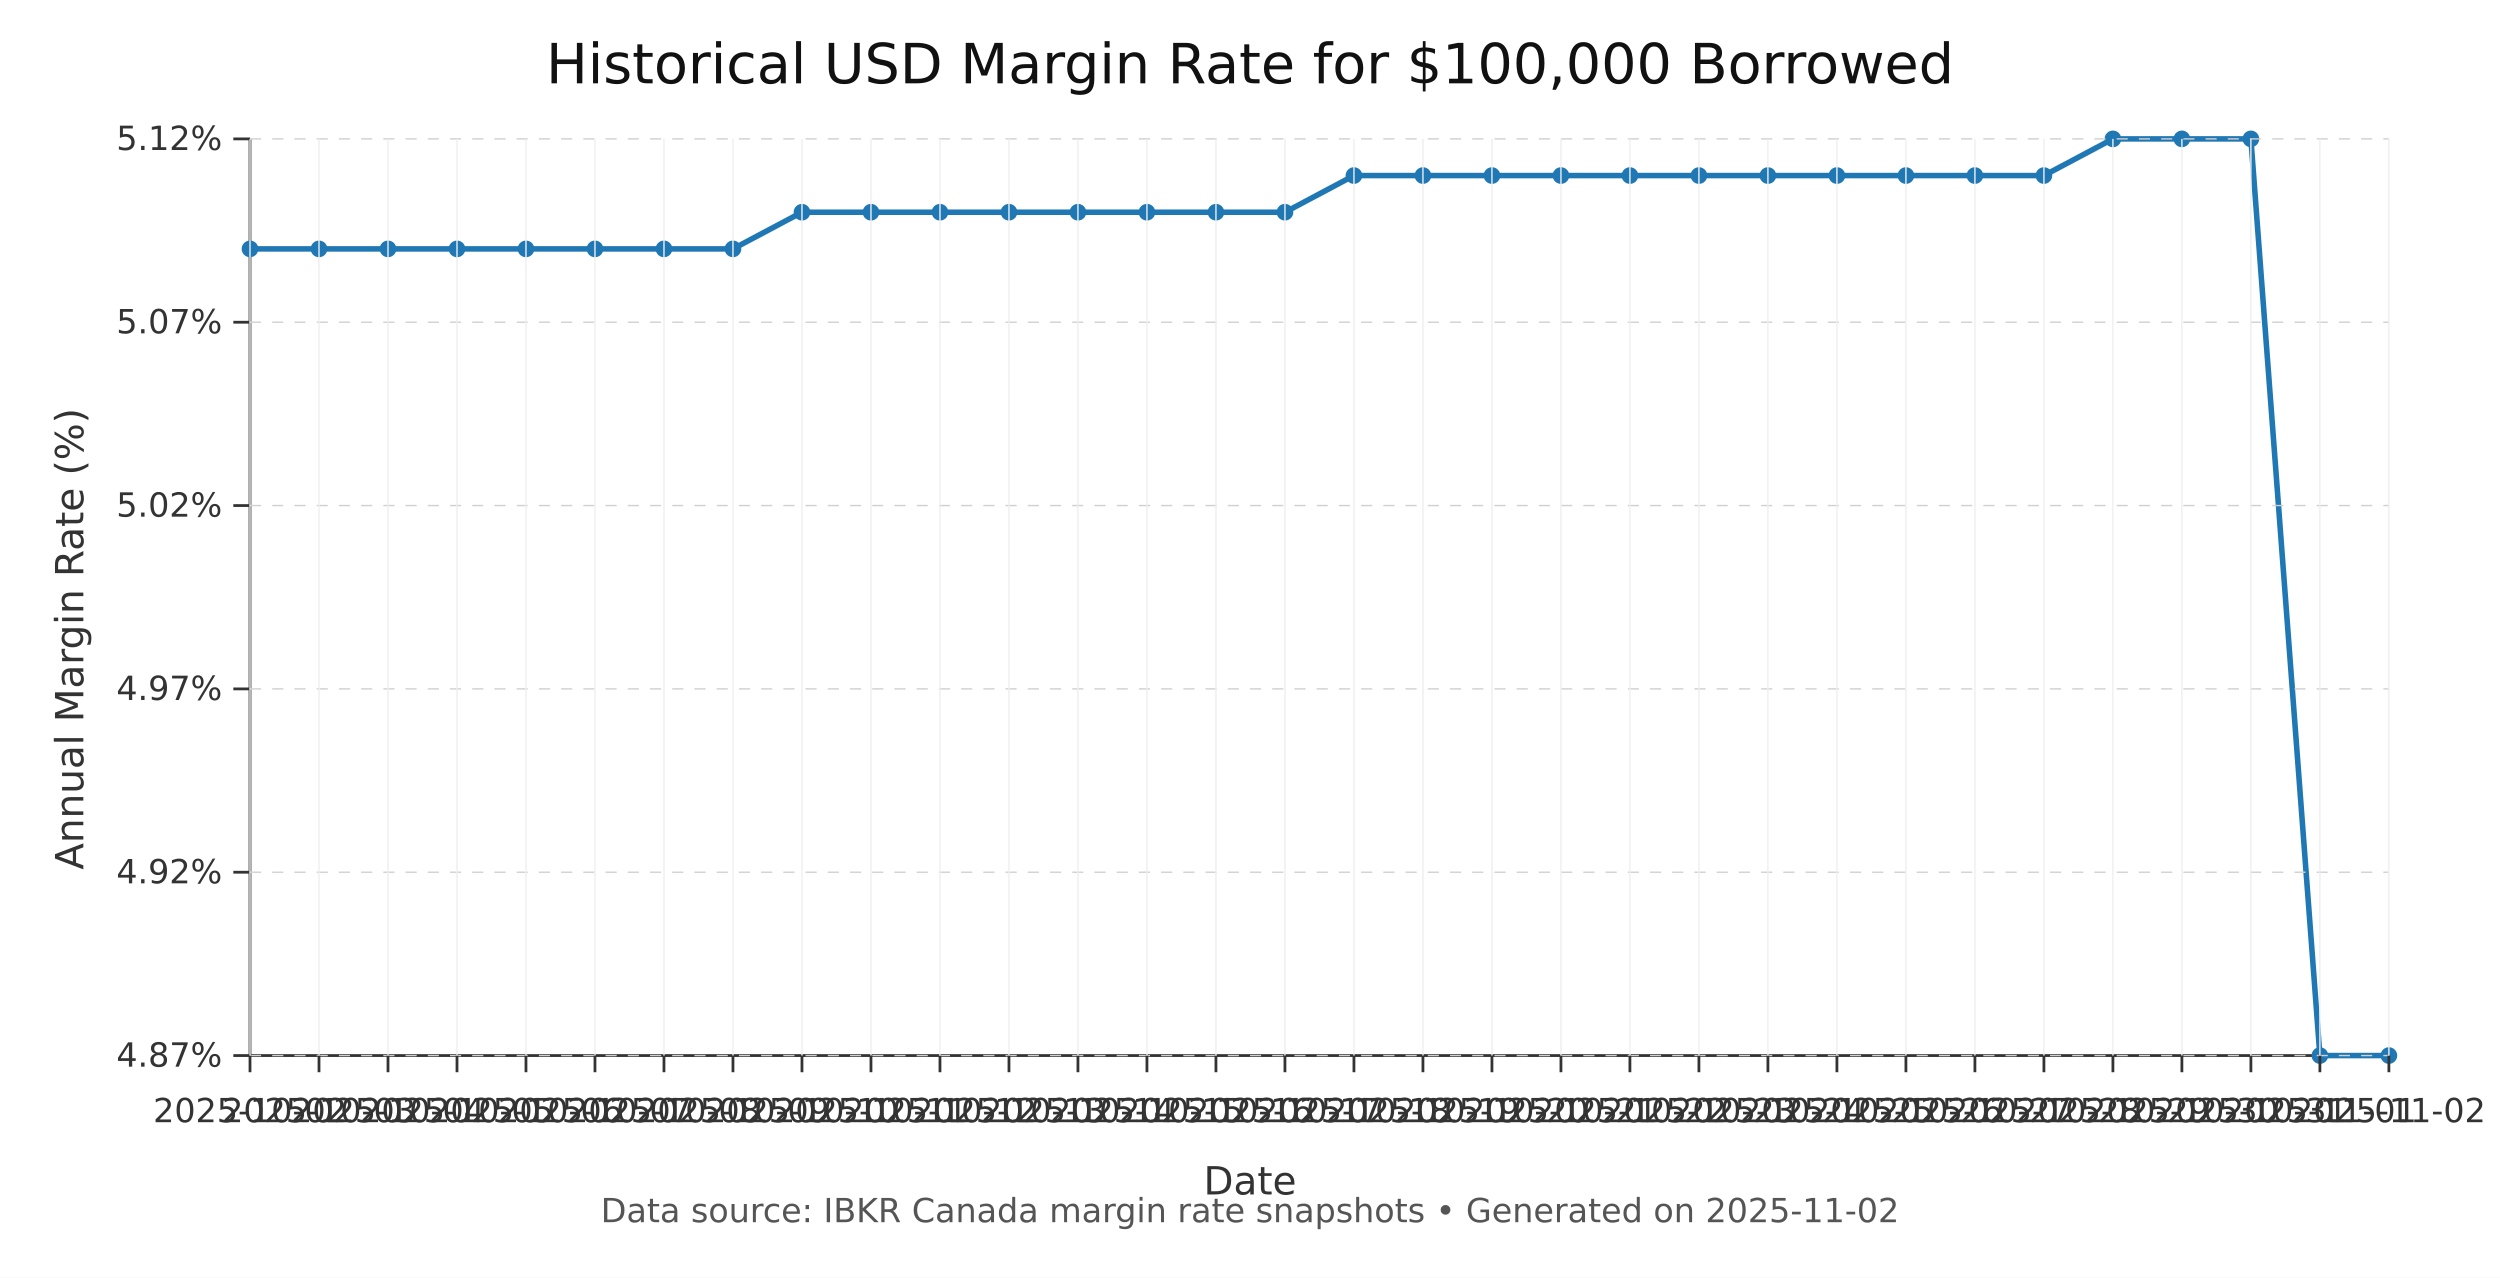
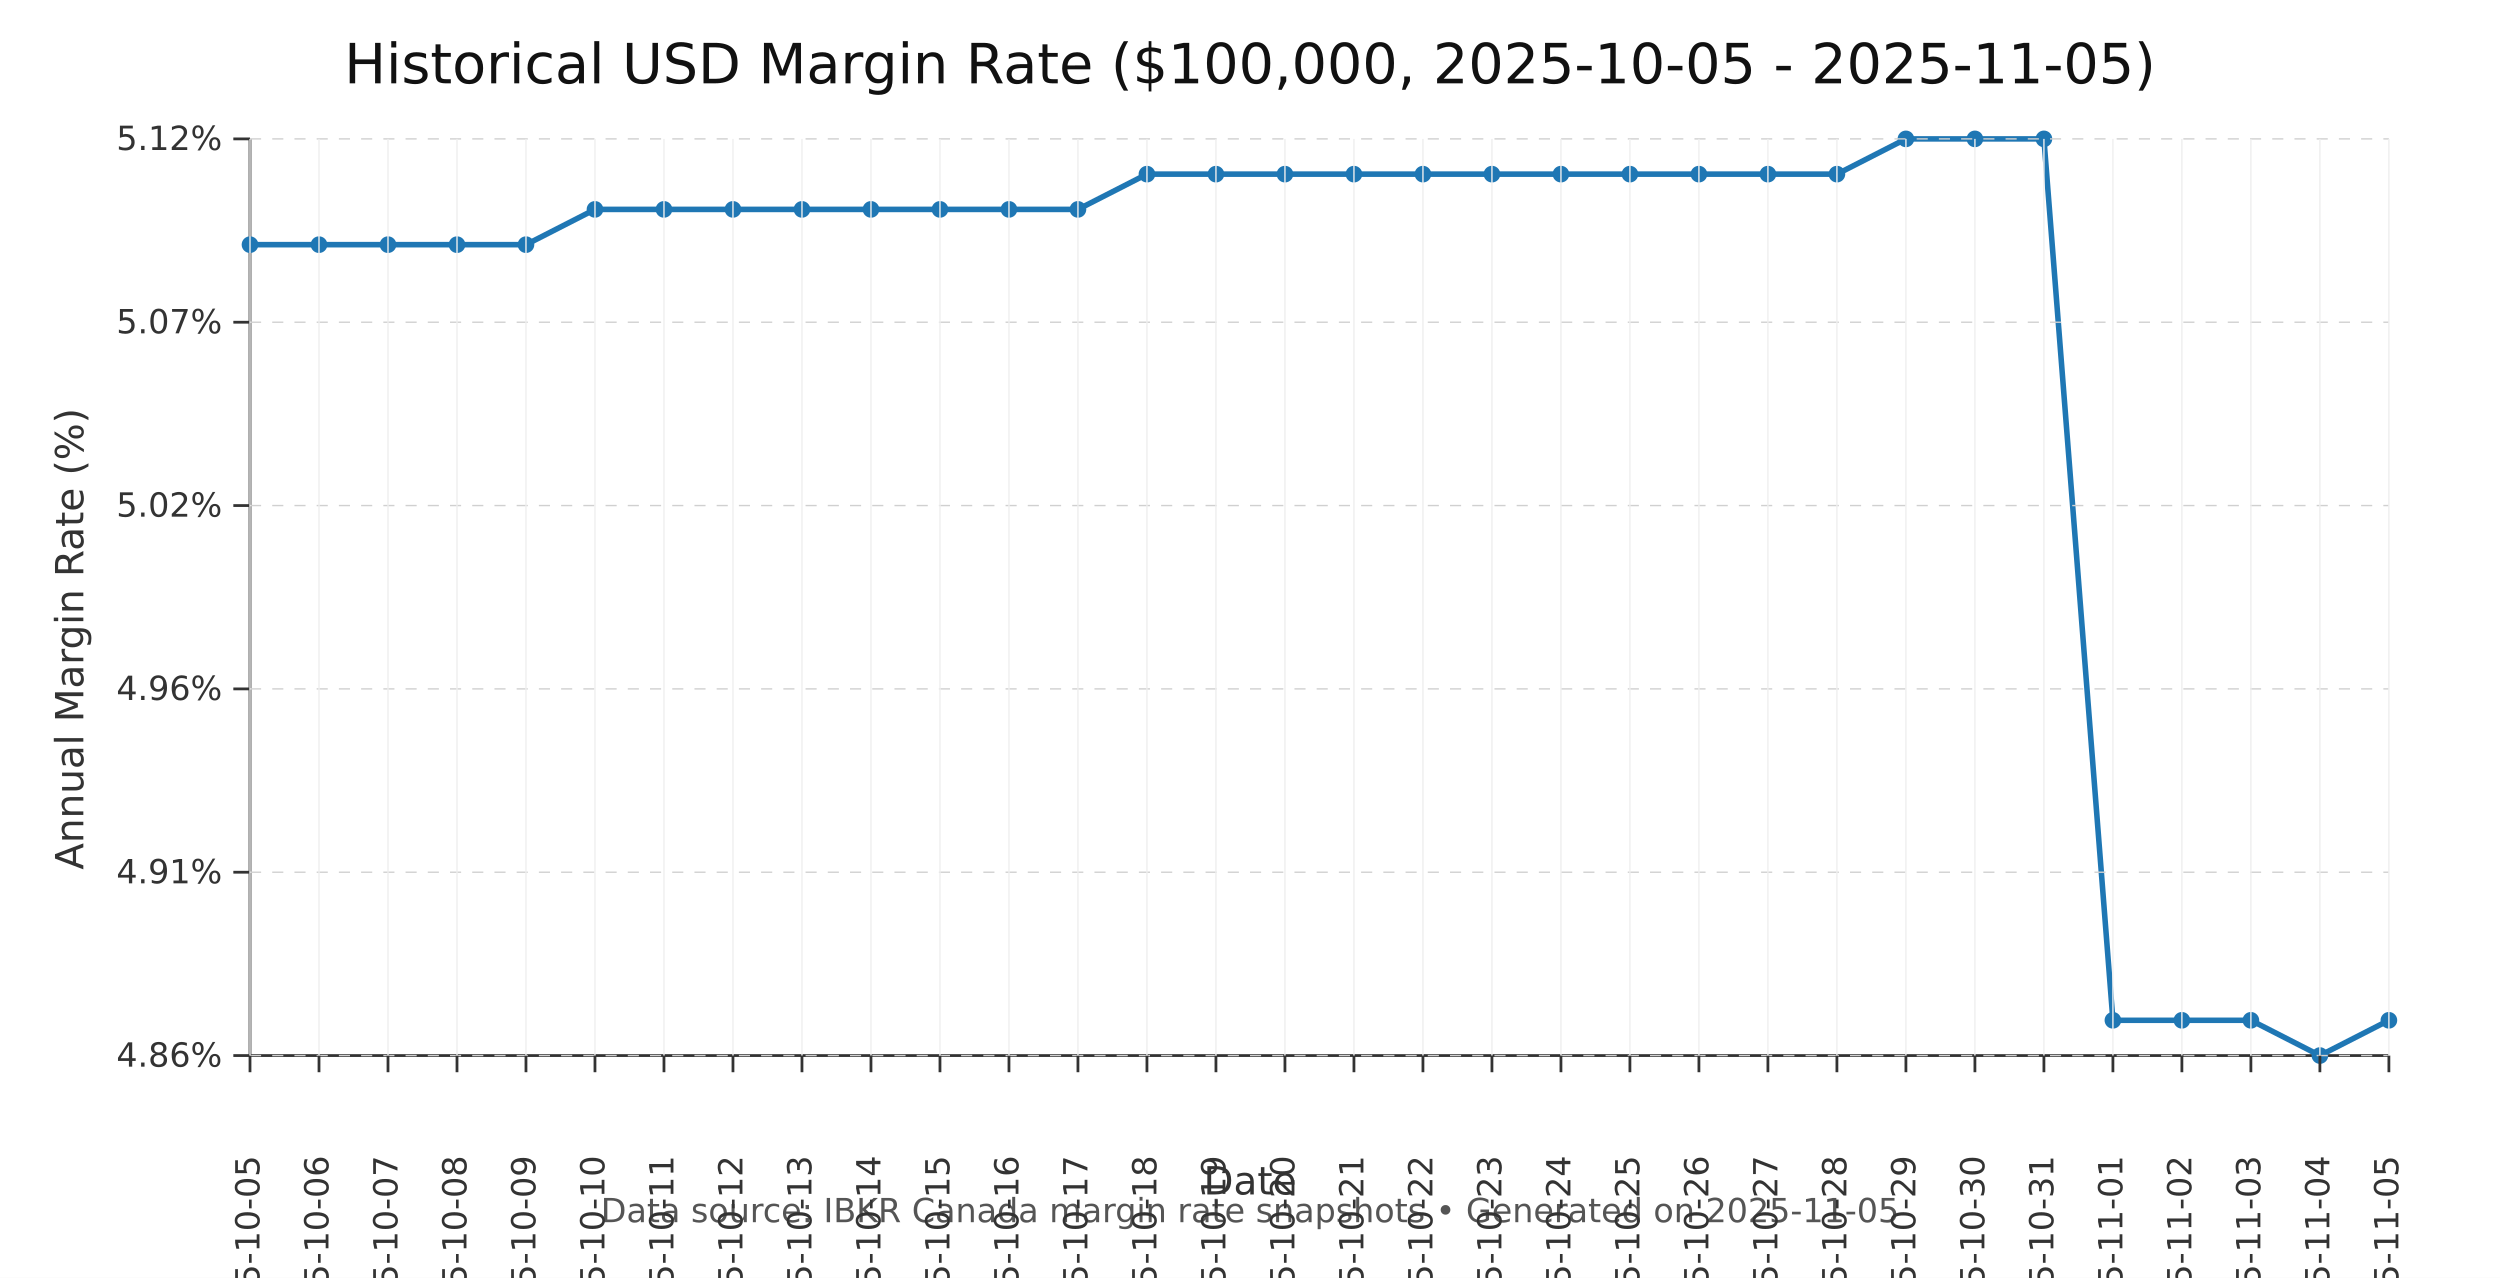
<svg xmlns="http://www.w3.org/2000/svg" viewBox="0 0 900 460">
  <style>
        text { font-family: 'DejaVu Sans', Arial, sans-serif; }
    </style>
  <rect x="0" y="0" width="900" height="460" fill="white" />
-   <text x="450.0" y="30" text-anchor="middle" font-size="20" fill="#111">Historical USD Margin Rate for $100,000 Borrowed</text>
+   <text x="450.0" y="30" text-anchor="middle" font-size="20" fill="#111">Historical USD Margin Rate ($100,000, 2025-10-05 - 2025-11-05)</text>
+   <text x="450.0" y="430" text-anchor="middle" font-size="14" fill="#333">Date</text>
+   <text x="30" y="230.0" text-anchor="middle" font-size="14" fill="#333" transform="rotate(-90 30 230.0)">Annual Margin Rate (%)</text>
+   <text x="450.0" y="440" text-anchor="middle" font-size="12" fill="#555">Data source: IBKR Canada margin rate snapshots • Generated on 2025-11-05</text>
  <line x1="90" y1="380" x2="860" y2="380" stroke="#333" stroke-width="1" />
  <line x1="90" y1="50" x2="90" y2="380" stroke="#333" stroke-width="1" />
-   <polyline fill="none" stroke="#1f77b4" stroke-width="2" points="90.00,89.60 114.84,89.60 139.68,89.60 164.52,89.60 189.35,89.60 214.19,89.60 239.03,89.60 263.87,89.60 288.71,76.40 313.55,76.40 338.39,76.40 363.23,76.40 388.06,76.40 412.90,76.40 437.74,76.40 462.58,76.40 487.42,63.20 512.26,63.20 537.10,63.20 561.94,63.20 586.77,63.20 611.61,63.20 636.45,63.20 661.29,63.20 686.13,63.20 710.97,63.20 735.81,63.20 760.65,50.00 785.48,50.00 810.32,50.00 835.16,380.00 860.00,380.00" />
-   <circle cx="90.00" cy="89.60" r="3" fill="#1f77b4" />
-   <circle cx="114.84" cy="89.60" r="3" fill="#1f77b4" />
-   <circle cx="139.68" cy="89.60" r="3" fill="#1f77b4" />
-   <circle cx="164.52" cy="89.60" r="3" fill="#1f77b4" />
-   <circle cx="189.35" cy="89.60" r="3" fill="#1f77b4" />
-   <circle cx="214.19" cy="89.60" r="3" fill="#1f77b4" />
-   <circle cx="239.03" cy="89.60" r="3" fill="#1f77b4" />
-   <circle cx="263.87" cy="89.60" r="3" fill="#1f77b4" />
-   <circle cx="288.71" cy="76.40" r="3" fill="#1f77b4" />
-   <circle cx="313.55" cy="76.40" r="3" fill="#1f77b4" />
-   <circle cx="338.39" cy="76.40" r="3" fill="#1f77b4" />
-   <circle cx="363.23" cy="76.40" r="3" fill="#1f77b4" />
-   <circle cx="388.06" cy="76.40" r="3" fill="#1f77b4" />
-   <circle cx="412.90" cy="76.40" r="3" fill="#1f77b4" />
-   <circle cx="437.74" cy="76.40" r="3" fill="#1f77b4" />
-   <circle cx="462.58" cy="76.40" r="3" fill="#1f77b4" />
-   <circle cx="487.42" cy="63.20" r="3" fill="#1f77b4" />
-   <circle cx="512.26" cy="63.20" r="3" fill="#1f77b4" />
-   <circle cx="537.10" cy="63.20" r="3" fill="#1f77b4" />
-   <circle cx="561.94" cy="63.20" r="3" fill="#1f77b4" />
-   <circle cx="586.77" cy="63.20" r="3" fill="#1f77b4" />
-   <circle cx="611.61" cy="63.20" r="3" fill="#1f77b4" />
-   <circle cx="636.45" cy="63.20" r="3" fill="#1f77b4" />
-   <circle cx="661.29" cy="63.20" r="3" fill="#1f77b4" />
-   <circle cx="686.13" cy="63.20" r="3" fill="#1f77b4" />
-   <circle cx="710.97" cy="63.20" r="3" fill="#1f77b4" />
-   <circle cx="735.81" cy="63.20" r="3" fill="#1f77b4" />
-   <circle cx="760.65" cy="50.00" r="3" fill="#1f77b4" />
-   <circle cx="785.48" cy="50.00" r="3" fill="#1f77b4" />
-   <circle cx="810.32" cy="50.00" r="3" fill="#1f77b4" />
+   <polyline fill="none" stroke="#1f77b4" stroke-width="2" points="90.00,88.08 114.84,88.08 139.68,88.08 164.52,88.08 189.35,88.08 214.19,75.38 239.03,75.38 263.87,75.38 288.71,75.38 313.55,75.38 338.39,75.38 363.23,75.38 388.06,75.38 412.90,62.69 437.74,62.69 462.58,62.69 487.42,62.69 512.26,62.69 537.10,62.69 561.94,62.69 586.77,62.69 611.61,62.69 636.45,62.69 661.29,62.69 686.13,50.00 710.97,50.00 735.81,50.00 760.65,367.31 785.48,367.31 810.32,367.31 835.16,380.00 860.00,367.31" />
+   <circle cx="90.00" cy="88.08" r="3" fill="#1f77b4" />
+   <circle cx="114.84" cy="88.08" r="3" fill="#1f77b4" />
+   <circle cx="139.68" cy="88.08" r="3" fill="#1f77b4" />
+   <circle cx="164.52" cy="88.08" r="3" fill="#1f77b4" />
+   <circle cx="189.35" cy="88.08" r="3" fill="#1f77b4" />
+   <circle cx="214.19" cy="75.38" r="3" fill="#1f77b4" />
+   <circle cx="239.03" cy="75.38" r="3" fill="#1f77b4" />
+   <circle cx="263.87" cy="75.38" r="3" fill="#1f77b4" />
+   <circle cx="288.71" cy="75.38" r="3" fill="#1f77b4" />
+   <circle cx="313.55" cy="75.38" r="3" fill="#1f77b4" />
+   <circle cx="338.39" cy="75.38" r="3" fill="#1f77b4" />
+   <circle cx="363.23" cy="75.38" r="3" fill="#1f77b4" />
+   <circle cx="388.06" cy="75.38" r="3" fill="#1f77b4" />
+   <circle cx="412.90" cy="62.69" r="3" fill="#1f77b4" />
+   <circle cx="437.74" cy="62.69" r="3" fill="#1f77b4" />
+   <circle cx="462.58" cy="62.69" r="3" fill="#1f77b4" />
+   <circle cx="487.42" cy="62.69" r="3" fill="#1f77b4" />
+   <circle cx="512.26" cy="62.69" r="3" fill="#1f77b4" />
+   <circle cx="537.10" cy="62.69" r="3" fill="#1f77b4" />
+   <circle cx="561.94" cy="62.69" r="3" fill="#1f77b4" />
+   <circle cx="586.77" cy="62.69" r="3" fill="#1f77b4" />
+   <circle cx="611.61" cy="62.69" r="3" fill="#1f77b4" />
+   <circle cx="636.45" cy="62.69" r="3" fill="#1f77b4" />
+   <circle cx="661.29" cy="62.69" r="3" fill="#1f77b4" />
+   <circle cx="686.13" cy="50.00" r="3" fill="#1f77b4" />
+   <circle cx="710.97" cy="50.00" r="3" fill="#1f77b4" />
+   <circle cx="735.81" cy="50.00" r="3" fill="#1f77b4" />
+   <circle cx="760.65" cy="367.31" r="3" fill="#1f77b4" />
+   <circle cx="785.48" cy="367.31" r="3" fill="#1f77b4" />
+   <circle cx="810.32" cy="367.31" r="3" fill="#1f77b4" />
  <circle cx="835.16" cy="380.00" r="3" fill="#1f77b4" />
-   <circle cx="860.00" cy="380.00" r="3" fill="#1f77b4" />
+   <circle cx="860.00" cy="367.31" r="3" fill="#1f77b4" />
  <line x1="84" y1="380.00" x2="90" y2="380.00" stroke="#333" stroke-width="1" />
-   <text x="80" y="384.00" font-size="12" text-anchor="end" fill="#333">4.87%</text>
+   <text x="80" y="384.00" font-size="12" text-anchor="end" fill="#333">4.86%</text>
  <line x1="90" y1="380.00" x2="860" y2="380.00" stroke="#d0d0d0" stroke-width="0.5" stroke-dasharray="4 4" />
  <line x1="84" y1="314.00" x2="90" y2="314.00" stroke="#333" stroke-width="1" />
-   <text x="80" y="318.00" font-size="12" text-anchor="end" fill="#333">4.92%</text>
+   <text x="80" y="318.00" font-size="12" text-anchor="end" fill="#333">4.91%</text>
  <line x1="90" y1="314.00" x2="860" y2="314.00" stroke="#d0d0d0" stroke-width="0.5" stroke-dasharray="4 4" />
  <line x1="84" y1="248.00" x2="90" y2="248.00" stroke="#333" stroke-width="1" />
-   <text x="80" y="252.00" font-size="12" text-anchor="end" fill="#333">4.97%</text>
+   <text x="80" y="252.00" font-size="12" text-anchor="end" fill="#333">4.96%</text>
  <line x1="90" y1="248.00" x2="860" y2="248.00" stroke="#d0d0d0" stroke-width="0.5" stroke-dasharray="4 4" />
  <line x1="84" y1="182.00" x2="90" y2="182.00" stroke="#333" stroke-width="1" />
  <text x="80" y="186.00" font-size="12" text-anchor="end" fill="#333">5.02%</text>
  <line x1="90" y1="182.00" x2="860" y2="182.00" stroke="#d0d0d0" stroke-width="0.5" stroke-dasharray="4 4" />
  <line x1="84" y1="116.00" x2="90" y2="116.00" stroke="#333" stroke-width="1" />
  <text x="80" y="120.00" font-size="12" text-anchor="end" fill="#333">5.07%</text>
  <line x1="90" y1="116.00" x2="860" y2="116.00" stroke="#d0d0d0" stroke-width="0.5" stroke-dasharray="4 4" />
  <line x1="84" y1="50.00" x2="90" y2="50.00" stroke="#333" stroke-width="1" />
  <text x="80" y="54.00" font-size="12" text-anchor="end" fill="#333">5.12%</text>
  <line x1="90" y1="50.00" x2="860" y2="50.00" stroke="#d0d0d0" stroke-width="0.5" stroke-dasharray="4 4" />
  <line x1="90.00" y1="380" x2="90.00" y2="386" stroke="#333" stroke-width="1" />
-   <text x="90.00" y="404" font-size="12" text-anchor="middle" fill="#333">2025-10-02</text>
+   <text x="90.00" y="416.00" font-size="12" text-anchor="end" dominant-baseline="middle" fill="#333" transform="rotate(-90 90.00 416.00)">2025-10-05</text>
  <line x1="90.00" y1="50" x2="90.00" y2="380" stroke="#eeeeee" stroke-width="0.5" />
  <line x1="114.84" y1="380" x2="114.84" y2="386" stroke="#333" stroke-width="1" />
-   <text x="114.84" y="404" font-size="12" text-anchor="middle" fill="#333">2025-10-03</text>
+   <text x="114.84" y="416.00" font-size="12" text-anchor="end" dominant-baseline="middle" fill="#333" transform="rotate(-90 114.84 416.00)">2025-10-06</text>
  <line x1="114.84" y1="50" x2="114.84" y2="380" stroke="#eeeeee" stroke-width="0.5" />
  <line x1="139.68" y1="380" x2="139.68" y2="386" stroke="#333" stroke-width="1" />
-   <text x="139.68" y="404" font-size="12" text-anchor="middle" fill="#333">2025-10-04</text>
+   <text x="139.68" y="416.00" font-size="12" text-anchor="end" dominant-baseline="middle" fill="#333" transform="rotate(-90 139.68 416.00)">2025-10-07</text>
  <line x1="139.68" y1="50" x2="139.68" y2="380" stroke="#eeeeee" stroke-width="0.5" />
  <line x1="164.52" y1="380" x2="164.52" y2="386" stroke="#333" stroke-width="1" />
-   <text x="164.52" y="404" font-size="12" text-anchor="middle" fill="#333">2025-10-05</text>
+   <text x="164.52" y="416.00" font-size="12" text-anchor="end" dominant-baseline="middle" fill="#333" transform="rotate(-90 164.52 416.00)">2025-10-08</text>
  <line x1="164.52" y1="50" x2="164.52" y2="380" stroke="#eeeeee" stroke-width="0.5" />
  <line x1="189.35" y1="380" x2="189.35" y2="386" stroke="#333" stroke-width="1" />
-   <text x="189.35" y="404" font-size="12" text-anchor="middle" fill="#333">2025-10-06</text>
+   <text x="189.35" y="416.00" font-size="12" text-anchor="end" dominant-baseline="middle" fill="#333" transform="rotate(-90 189.35 416.00)">2025-10-09</text>
  <line x1="189.35" y1="50" x2="189.35" y2="380" stroke="#eeeeee" stroke-width="0.5" />
  <line x1="214.19" y1="380" x2="214.19" y2="386" stroke="#333" stroke-width="1" />
-   <text x="214.19" y="404" font-size="12" text-anchor="middle" fill="#333">2025-10-07</text>
+   <text x="214.19" y="416.00" font-size="12" text-anchor="end" dominant-baseline="middle" fill="#333" transform="rotate(-90 214.19 416.00)">2025-10-10</text>
  <line x1="214.19" y1="50" x2="214.19" y2="380" stroke="#eeeeee" stroke-width="0.5" />
  <line x1="239.03" y1="380" x2="239.03" y2="386" stroke="#333" stroke-width="1" />
-   <text x="239.03" y="404" font-size="12" text-anchor="middle" fill="#333">2025-10-08</text>
+   <text x="239.03" y="416.00" font-size="12" text-anchor="end" dominant-baseline="middle" fill="#333" transform="rotate(-90 239.03 416.00)">2025-10-11</text>
  <line x1="239.03" y1="50" x2="239.03" y2="380" stroke="#eeeeee" stroke-width="0.5" />
  <line x1="263.87" y1="380" x2="263.87" y2="386" stroke="#333" stroke-width="1" />
-   <text x="263.87" y="404" font-size="12" text-anchor="middle" fill="#333">2025-10-09</text>
+   <text x="263.87" y="416.00" font-size="12" text-anchor="end" dominant-baseline="middle" fill="#333" transform="rotate(-90 263.87 416.00)">2025-10-12</text>
  <line x1="263.87" y1="50" x2="263.87" y2="380" stroke="#eeeeee" stroke-width="0.5" />
  <line x1="288.71" y1="380" x2="288.71" y2="386" stroke="#333" stroke-width="1" />
-   <text x="288.71" y="404" font-size="12" text-anchor="middle" fill="#333">2025-10-10</text>
+   <text x="288.71" y="416.00" font-size="12" text-anchor="end" dominant-baseline="middle" fill="#333" transform="rotate(-90 288.71 416.00)">2025-10-13</text>
  <line x1="288.71" y1="50" x2="288.71" y2="380" stroke="#eeeeee" stroke-width="0.5" />
  <line x1="313.55" y1="380" x2="313.55" y2="386" stroke="#333" stroke-width="1" />
-   <text x="313.55" y="404" font-size="12" text-anchor="middle" fill="#333">2025-10-11</text>
+   <text x="313.55" y="416.00" font-size="12" text-anchor="end" dominant-baseline="middle" fill="#333" transform="rotate(-90 313.55 416.00)">2025-10-14</text>
  <line x1="313.55" y1="50" x2="313.55" y2="380" stroke="#eeeeee" stroke-width="0.5" />
  <line x1="338.39" y1="380" x2="338.39" y2="386" stroke="#333" stroke-width="1" />
-   <text x="338.39" y="404" font-size="12" text-anchor="middle" fill="#333">2025-10-12</text>
+   <text x="338.39" y="416.00" font-size="12" text-anchor="end" dominant-baseline="middle" fill="#333" transform="rotate(-90 338.39 416.00)">2025-10-15</text>
  <line x1="338.39" y1="50" x2="338.39" y2="380" stroke="#eeeeee" stroke-width="0.5" />
  <line x1="363.23" y1="380" x2="363.23" y2="386" stroke="#333" stroke-width="1" />
-   <text x="363.23" y="404" font-size="12" text-anchor="middle" fill="#333">2025-10-13</text>
+   <text x="363.23" y="416.00" font-size="12" text-anchor="end" dominant-baseline="middle" fill="#333" transform="rotate(-90 363.23 416.00)">2025-10-16</text>
  <line x1="363.23" y1="50" x2="363.23" y2="380" stroke="#eeeeee" stroke-width="0.5" />
  <line x1="388.06" y1="380" x2="388.06" y2="386" stroke="#333" stroke-width="1" />
-   <text x="388.06" y="404" font-size="12" text-anchor="middle" fill="#333">2025-10-14</text>
+   <text x="388.06" y="416.00" font-size="12" text-anchor="end" dominant-baseline="middle" fill="#333" transform="rotate(-90 388.06 416.00)">2025-10-17</text>
  <line x1="388.06" y1="50" x2="388.06" y2="380" stroke="#eeeeee" stroke-width="0.5" />
  <line x1="412.90" y1="380" x2="412.90" y2="386" stroke="#333" stroke-width="1" />
-   <text x="412.90" y="404" font-size="12" text-anchor="middle" fill="#333">2025-10-15</text>
+   <text x="412.90" y="416.00" font-size="12" text-anchor="end" dominant-baseline="middle" fill="#333" transform="rotate(-90 412.90 416.00)">2025-10-18</text>
  <line x1="412.90" y1="50" x2="412.90" y2="380" stroke="#eeeeee" stroke-width="0.5" />
  <line x1="437.74" y1="380" x2="437.74" y2="386" stroke="#333" stroke-width="1" />
-   <text x="437.74" y="404" font-size="12" text-anchor="middle" fill="#333">2025-10-16</text>
+   <text x="437.74" y="416.00" font-size="12" text-anchor="end" dominant-baseline="middle" fill="#333" transform="rotate(-90 437.74 416.00)">2025-10-19</text>
  <line x1="437.74" y1="50" x2="437.74" y2="380" stroke="#eeeeee" stroke-width="0.5" />
  <line x1="462.58" y1="380" x2="462.58" y2="386" stroke="#333" stroke-width="1" />
-   <text x="462.58" y="404" font-size="12" text-anchor="middle" fill="#333">2025-10-17</text>
+   <text x="462.58" y="416.00" font-size="12" text-anchor="end" dominant-baseline="middle" fill="#333" transform="rotate(-90 462.58 416.00)">2025-10-20</text>
  <line x1="462.58" y1="50" x2="462.58" y2="380" stroke="#eeeeee" stroke-width="0.5" />
  <line x1="487.42" y1="380" x2="487.42" y2="386" stroke="#333" stroke-width="1" />
-   <text x="487.42" y="404" font-size="12" text-anchor="middle" fill="#333">2025-10-18</text>
+   <text x="487.42" y="416.00" font-size="12" text-anchor="end" dominant-baseline="middle" fill="#333" transform="rotate(-90 487.42 416.00)">2025-10-21</text>
  <line x1="487.42" y1="50" x2="487.42" y2="380" stroke="#eeeeee" stroke-width="0.5" />
  <line x1="512.26" y1="380" x2="512.26" y2="386" stroke="#333" stroke-width="1" />
-   <text x="512.26" y="404" font-size="12" text-anchor="middle" fill="#333">2025-10-19</text>
+   <text x="512.26" y="416.00" font-size="12" text-anchor="end" dominant-baseline="middle" fill="#333" transform="rotate(-90 512.26 416.00)">2025-10-22</text>
  <line x1="512.26" y1="50" x2="512.26" y2="380" stroke="#eeeeee" stroke-width="0.5" />
  <line x1="537.10" y1="380" x2="537.10" y2="386" stroke="#333" stroke-width="1" />
-   <text x="537.10" y="404" font-size="12" text-anchor="middle" fill="#333">2025-10-20</text>
+   <text x="537.10" y="416.00" font-size="12" text-anchor="end" dominant-baseline="middle" fill="#333" transform="rotate(-90 537.10 416.00)">2025-10-23</text>
  <line x1="537.10" y1="50" x2="537.10" y2="380" stroke="#eeeeee" stroke-width="0.5" />
  <line x1="561.94" y1="380" x2="561.94" y2="386" stroke="#333" stroke-width="1" />
-   <text x="561.94" y="404" font-size="12" text-anchor="middle" fill="#333">2025-10-21</text>
+   <text x="561.94" y="416.00" font-size="12" text-anchor="end" dominant-baseline="middle" fill="#333" transform="rotate(-90 561.94 416.00)">2025-10-24</text>
  <line x1="561.94" y1="50" x2="561.94" y2="380" stroke="#eeeeee" stroke-width="0.5" />
  <line x1="586.77" y1="380" x2="586.77" y2="386" stroke="#333" stroke-width="1" />
-   <text x="586.77" y="404" font-size="12" text-anchor="middle" fill="#333">2025-10-22</text>
+   <text x="586.77" y="416.00" font-size="12" text-anchor="end" dominant-baseline="middle" fill="#333" transform="rotate(-90 586.77 416.00)">2025-10-25</text>
  <line x1="586.77" y1="50" x2="586.77" y2="380" stroke="#eeeeee" stroke-width="0.5" />
  <line x1="611.61" y1="380" x2="611.61" y2="386" stroke="#333" stroke-width="1" />
-   <text x="611.61" y="404" font-size="12" text-anchor="middle" fill="#333">2025-10-23</text>
+   <text x="611.61" y="416.00" font-size="12" text-anchor="end" dominant-baseline="middle" fill="#333" transform="rotate(-90 611.61 416.00)">2025-10-26</text>
  <line x1="611.61" y1="50" x2="611.61" y2="380" stroke="#eeeeee" stroke-width="0.5" />
  <line x1="636.45" y1="380" x2="636.45" y2="386" stroke="#333" stroke-width="1" />
-   <text x="636.45" y="404" font-size="12" text-anchor="middle" fill="#333">2025-10-24</text>
+   <text x="636.45" y="416.00" font-size="12" text-anchor="end" dominant-baseline="middle" fill="#333" transform="rotate(-90 636.45 416.00)">2025-10-27</text>
  <line x1="636.45" y1="50" x2="636.45" y2="380" stroke="#eeeeee" stroke-width="0.5" />
  <line x1="661.29" y1="380" x2="661.29" y2="386" stroke="#333" stroke-width="1" />
-   <text x="661.29" y="404" font-size="12" text-anchor="middle" fill="#333">2025-10-25</text>
+   <text x="661.29" y="416.00" font-size="12" text-anchor="end" dominant-baseline="middle" fill="#333" transform="rotate(-90 661.29 416.00)">2025-10-28</text>
  <line x1="661.29" y1="50" x2="661.29" y2="380" stroke="#eeeeee" stroke-width="0.5" />
  <line x1="686.13" y1="380" x2="686.13" y2="386" stroke="#333" stroke-width="1" />
-   <text x="686.13" y="404" font-size="12" text-anchor="middle" fill="#333">2025-10-26</text>
+   <text x="686.13" y="416.00" font-size="12" text-anchor="end" dominant-baseline="middle" fill="#333" transform="rotate(-90 686.13 416.00)">2025-10-29</text>
  <line x1="686.13" y1="50" x2="686.13" y2="380" stroke="#eeeeee" stroke-width="0.5" />
  <line x1="710.97" y1="380" x2="710.97" y2="386" stroke="#333" stroke-width="1" />
-   <text x="710.97" y="404" font-size="12" text-anchor="middle" fill="#333">2025-10-27</text>
+   <text x="710.97" y="416.00" font-size="12" text-anchor="end" dominant-baseline="middle" fill="#333" transform="rotate(-90 710.97 416.00)">2025-10-30</text>
  <line x1="710.97" y1="50" x2="710.97" y2="380" stroke="#eeeeee" stroke-width="0.5" />
  <line x1="735.81" y1="380" x2="735.81" y2="386" stroke="#333" stroke-width="1" />
-   <text x="735.81" y="404" font-size="12" text-anchor="middle" fill="#333">2025-10-28</text>
+   <text x="735.81" y="416.00" font-size="12" text-anchor="end" dominant-baseline="middle" fill="#333" transform="rotate(-90 735.81 416.00)">2025-10-31</text>
  <line x1="735.81" y1="50" x2="735.81" y2="380" stroke="#eeeeee" stroke-width="0.5" />
  <line x1="760.65" y1="380" x2="760.65" y2="386" stroke="#333" stroke-width="1" />
-   <text x="760.65" y="404" font-size="12" text-anchor="middle" fill="#333">2025-10-29</text>
+   <text x="760.65" y="416.00" font-size="12" text-anchor="end" dominant-baseline="middle" fill="#333" transform="rotate(-90 760.65 416.00)">2025-11-01</text>
  <line x1="760.65" y1="50" x2="760.65" y2="380" stroke="#eeeeee" stroke-width="0.5" />
  <line x1="785.48" y1="380" x2="785.48" y2="386" stroke="#333" stroke-width="1" />
-   <text x="785.48" y="404" font-size="12" text-anchor="middle" fill="#333">2025-10-30</text>
+   <text x="785.48" y="416.00" font-size="12" text-anchor="end" dominant-baseline="middle" fill="#333" transform="rotate(-90 785.48 416.00)">2025-11-02</text>
  <line x1="785.48" y1="50" x2="785.48" y2="380" stroke="#eeeeee" stroke-width="0.5" />
  <line x1="810.32" y1="380" x2="810.32" y2="386" stroke="#333" stroke-width="1" />
-   <text x="810.32" y="404" font-size="12" text-anchor="middle" fill="#333">2025-10-31</text>
+   <text x="810.32" y="416.00" font-size="12" text-anchor="end" dominant-baseline="middle" fill="#333" transform="rotate(-90 810.32 416.00)">2025-11-03</text>
  <line x1="810.32" y1="50" x2="810.32" y2="380" stroke="#eeeeee" stroke-width="0.5" />
  <line x1="835.16" y1="380" x2="835.16" y2="386" stroke="#333" stroke-width="1" />
-   <text x="835.16" y="404" font-size="12" text-anchor="middle" fill="#333">2025-11-01</text>
+   <text x="835.16" y="416.00" font-size="12" text-anchor="end" dominant-baseline="middle" fill="#333" transform="rotate(-90 835.16 416.00)">2025-11-04</text>
  <line x1="835.16" y1="50" x2="835.16" y2="380" stroke="#eeeeee" stroke-width="0.5" />
  <line x1="860.00" y1="380" x2="860.00" y2="386" stroke="#333" stroke-width="1" />
-   <text x="860.00" y="404" font-size="12" text-anchor="middle" fill="#333">2025-11-02</text>
+   <text x="860.00" y="416.00" font-size="12" text-anchor="end" dominant-baseline="middle" fill="#333" transform="rotate(-90 860.00 416.00)">2025-11-05</text>
  <line x1="860.00" y1="50" x2="860.00" y2="380" stroke="#eeeeee" stroke-width="0.5" />
-   <text x="450.0" y="430" text-anchor="middle" font-size="14" fill="#333">Date</text>
-   <text x="30" y="230.0" text-anchor="middle" font-size="14" fill="#333" transform="rotate(-90 30 230.0)">Annual Margin Rate (%)</text>
-   <text x="450.0" y="440" text-anchor="middle" font-size="12" fill="#555">Data source: IBKR Canada margin rate snapshots • Generated on 2025-11-02</text>
</svg>
